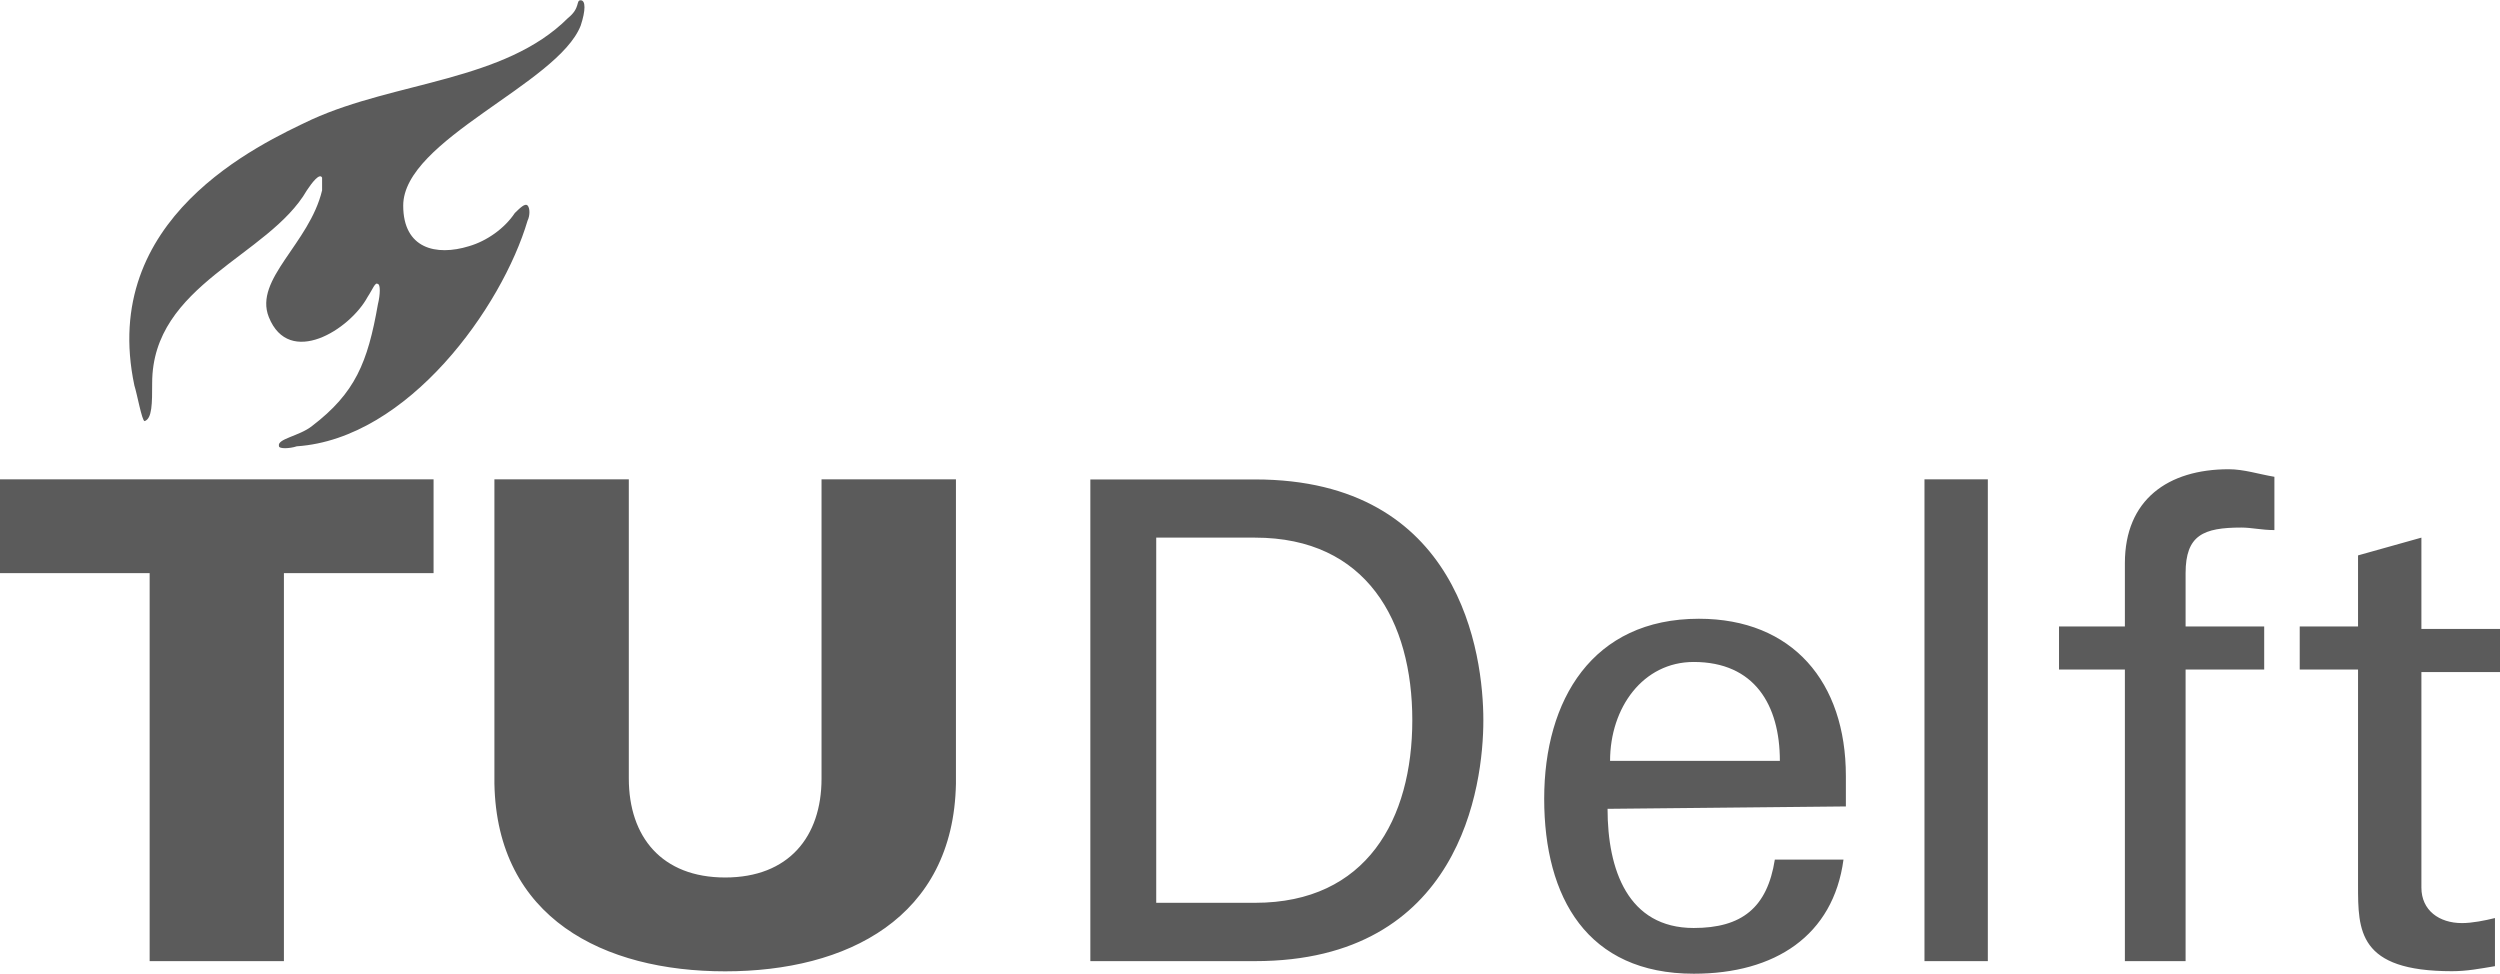
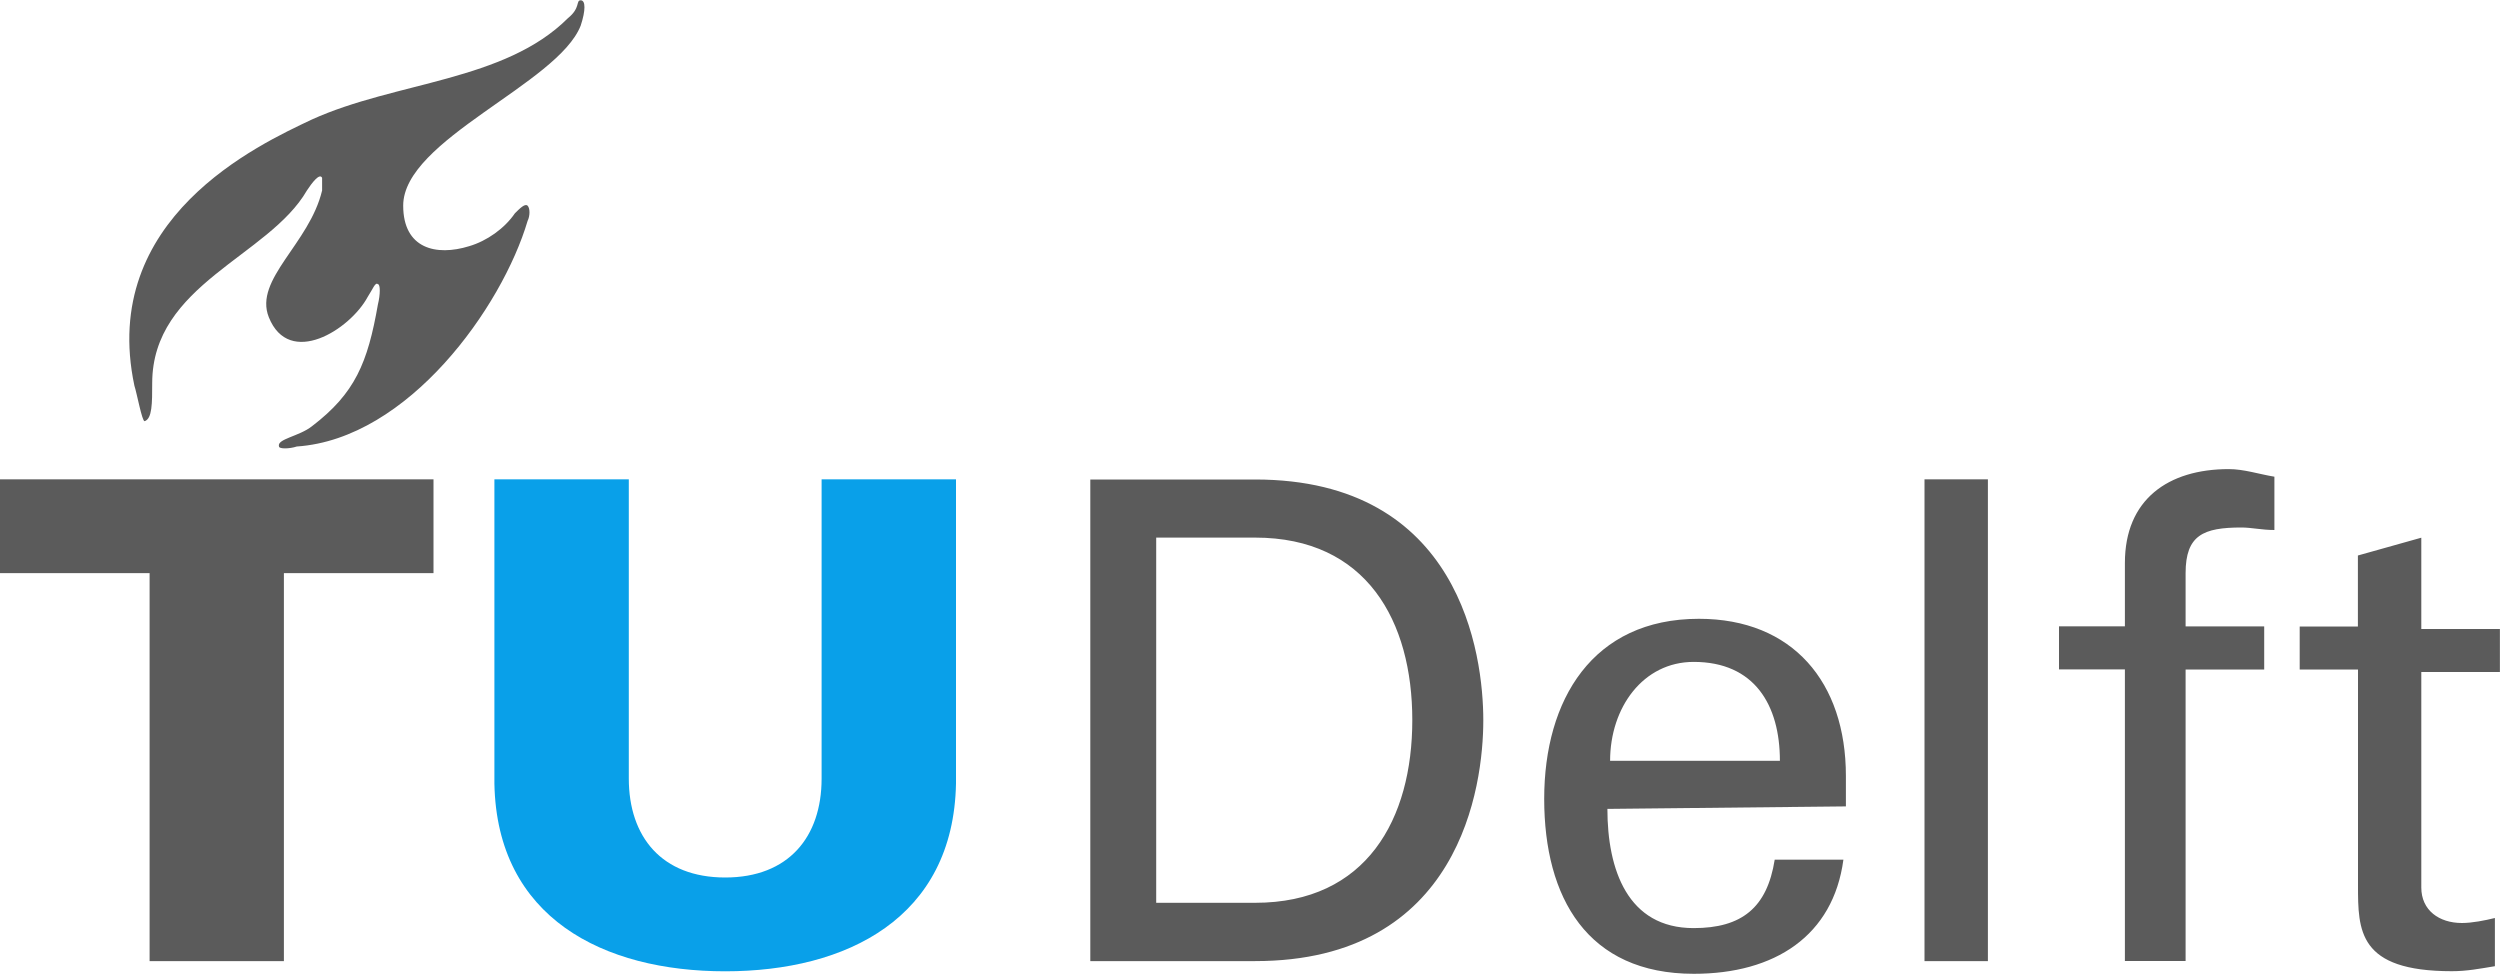
- <svg xmlns="http://www.w3.org/2000/svg" id="Layer_1" viewBox="0 0 1886.1 734.6" width="2500" height="974">
-   <style>.st0{fill:#5b5b5b}</style>
-   <path class="st0" d="M547.1 661.9c47.8 0 72.7-30.6 72.7-74.6V361.5h101.4v229.6c-1.9 101.4-82.3 141.6-174.1 141.6S374.9 692.5 373 591.1V361.5h101.4v225.7c0 44.1 24.9 74.7 72.7 74.7zM112.9 725h101.3V432.3h112.9v-70.8H0v70.8h112.9zM353.9 185.6c-24.9 7.7-49.7 1.9-49.7-30.6 0-49.7 116.7-91.8 133.9-135.8 3.8-11.5 3.8-19.1 0-19.1s0 5.7-9.6 13.4C380.7 61.3 298.4 61.3 235.3 90c-40.2 19-160.7 74.5-133.9 200.8 1.9 5.7 5.7 26.8 7.7 26.8 5.7-1.9 5.7-13.4 5.7-28.7 0-74.6 88-95.6 116.7-145.4 3.8-5.7 9.6-13.4 11.5-9.6v9.6c-9.6 40.2-51.6 67-40.2 95.6 15.3 38.3 61.2 9.6 74.6-15.3 3.8-5.7 5.7-11.5 7.7-9.6 1.9 0 1.9 7.7 0 15.3-7.7 44-17.2 67-49.7 91.8-9.6 7.7-26.8 9.6-24.9 15.3 0 1.9 7.7 1.9 13.4 0 84.2-5.7 154.9-105.2 174.1-170.2 1.9-3.8 1.9-9.6 0-11.5-1.9-1.9-5.7 1.9-9.6 5.7-7.7 11.6-21.1 21.1-34.5 25zM1214.7 573.9c0-40.2 24.9-74.6 63.1-74.6 45.9 0 65 32.5 65 74.6h-128.1zm177.9 34.4v-23c0-70.8-40.2-118.6-110.9-118.6-80.3 0-116.7 61.2-116.7 135.8s32.5 132 112.9 132c61.2 0 105.2-28.7 112.9-86.1H1339c-5.7 36.3-24.9 51.6-61.2 51.6-49.7 0-65-44-65-89.9l179.8-1.8zM1451.9 361.5h47.8V725h-47.8zM1648.9 725V505h59.3v-32.5h-59.3v-40.2c0-28.7 13.4-34.4 42.1-34.4 7.7 0 15.3 1.9 24.9 1.9v-40.2c-11.5-1.9-23-5.7-34.4-5.7-45.9 0-78.4 23-78.4 70.8v47.8h-49.7V505h49.7v220h45.8zM1735 472.5V505h44v162.6c0 34.4 0 65 70.8 65 11.5 0 21-1.9 32.5-3.8v-36.3c-7.7 1.9-17.2 3.8-24.9 3.8-17.2 0-30.6-9.6-30.6-26.8V506.9h59.3v-32.5h-59.3v-68.9l-47.8 13.4v53.6h-44zM822.6 725h124.3c154.9 0 172.2-132 172.2-181.7s-17.2-181.7-172.2-181.7H822.6V725zm49.7-319.5h74.6c84.2 0 118.6 63.1 118.6 137.7S1031.1 681 946.9 681h-74.6V405.5z" />
+ <svg xmlns="http://www.w3.org/2000/svg" version="1.1" id="Layer_1" x="0px" y="0px" viewBox="0 0 2500 974" style="enable-background:new 0 0 2500 974;" xml:space="preserve">
+   <style type="text/css">
+ 	.st0{fill:#5B5B5B;}
+ 	.st1{fill:#09A0E9;}
+ </style>
+   <path class="st0" d="M149.6,961.1h134.3v-388h149.6v-93.8H0v93.8h149.6V961.1z M469.1,246.2c-33,10.2-65.9,2.5-65.9-40.6  c0-65.9,154.7-121.7,177.5-180c5-15.2,5-25.3,0-25.3c-5,0,0,7.6-12.7,17.8c-63.4,63.4-172.4,63.4-256.1,101.4  c-53.3,25.2-213,98.7-177.5,266.2c2.5,7.6,7.6,35.5,10.2,35.5c7.6-2.5,7.6-17.8,7.6-38c0-98.9,116.6-126.7,154.7-192.7  c5-7.6,12.7-17.8,15.2-12.7v12.7c-12.7,53.3-68.4,88.8-53.3,126.7c20.3,50.8,81.1,12.7,98.9-20.3c5-7.6,7.6-15.2,10.2-12.7  c2.5,0,2.5,10.2,0,20.3c-10.2,58.3-22.8,88.8-65.9,121.7c-12.7,10.2-35.5,12.7-33,20.3c0,2.5,10.2,2.5,17.8,0  c111.6-7.6,205.3-139.4,230.8-225.6c2.5-5,2.5-12.7,0-15.2c-2.5-2.5-7.6,2.5-12.7,7.6C504.6,228.4,486.9,241,469.1,246.2  L469.1,246.2z M1610.1,760.8c0-53.3,33-98.9,83.6-98.9c60.8,0,86.2,43.1,86.2,98.9H1610.1z M1845.9,806.4V776  c0-93.8-53.3-157.2-147-157.2c-106.4,0-154.7,81.1-154.7,180s43.1,175,149.6,175c81.1,0,139.4-38,149.6-114.1h-68.7  c-7.6,48.1-33,68.4-81.1,68.4c-65.9,0-86.2-58.3-86.2-119.2L1845.9,806.4L1845.9,806.4z M1924.5,479.3h63.4v481.8h-63.4V479.3z   M2185.6,961.1V669.5h78.6v-43.1h-78.6v-53.3c0-38,17.8-45.6,55.8-45.6c10.2,0,20.3,2.5,33,2.5v-53.3c-15.2-2.5-30.5-7.6-45.6-7.6  c-60.8,0-103.9,30.5-103.9,93.8v63.4H2059v43.1h65.9v291.6H2185.6z M2299.7,626.4v43.1h58.3V885c0,45.6,0,86.2,93.8,86.2  c15.2,0,27.8-2.5,43.1-5V918c-10.2,2.5-22.8,5-33,5c-22.8,0-40.6-12.7-40.6-35.5V672h78.6V629h-78.6v-91.3l-63.4,17.8v71H2299.7z   M1090.3,961.1h164.8c205.3,0,228.2-175,228.2-240.8s-22.8-240.8-228.2-240.8h-164.8V961.1z M1156.2,537.6h98.9  c111.6,0,157.2,83.6,157.2,182.5s-45.6,182.7-157.2,182.7h-98.9L1156.2,537.6L1156.2,537.6z" />
+   <path class="st1" d="M725.2,877.5c63.4,0,96.4-40.6,96.4-98.9V479.3h134.4v304.3C953.4,918,846.9,971.3,725.2,971.3  S496.9,918,494.4,783.6V479.3h134.4v299.2C628.8,836.9,661.8,877.5,725.2,877.5z" />
</svg>
